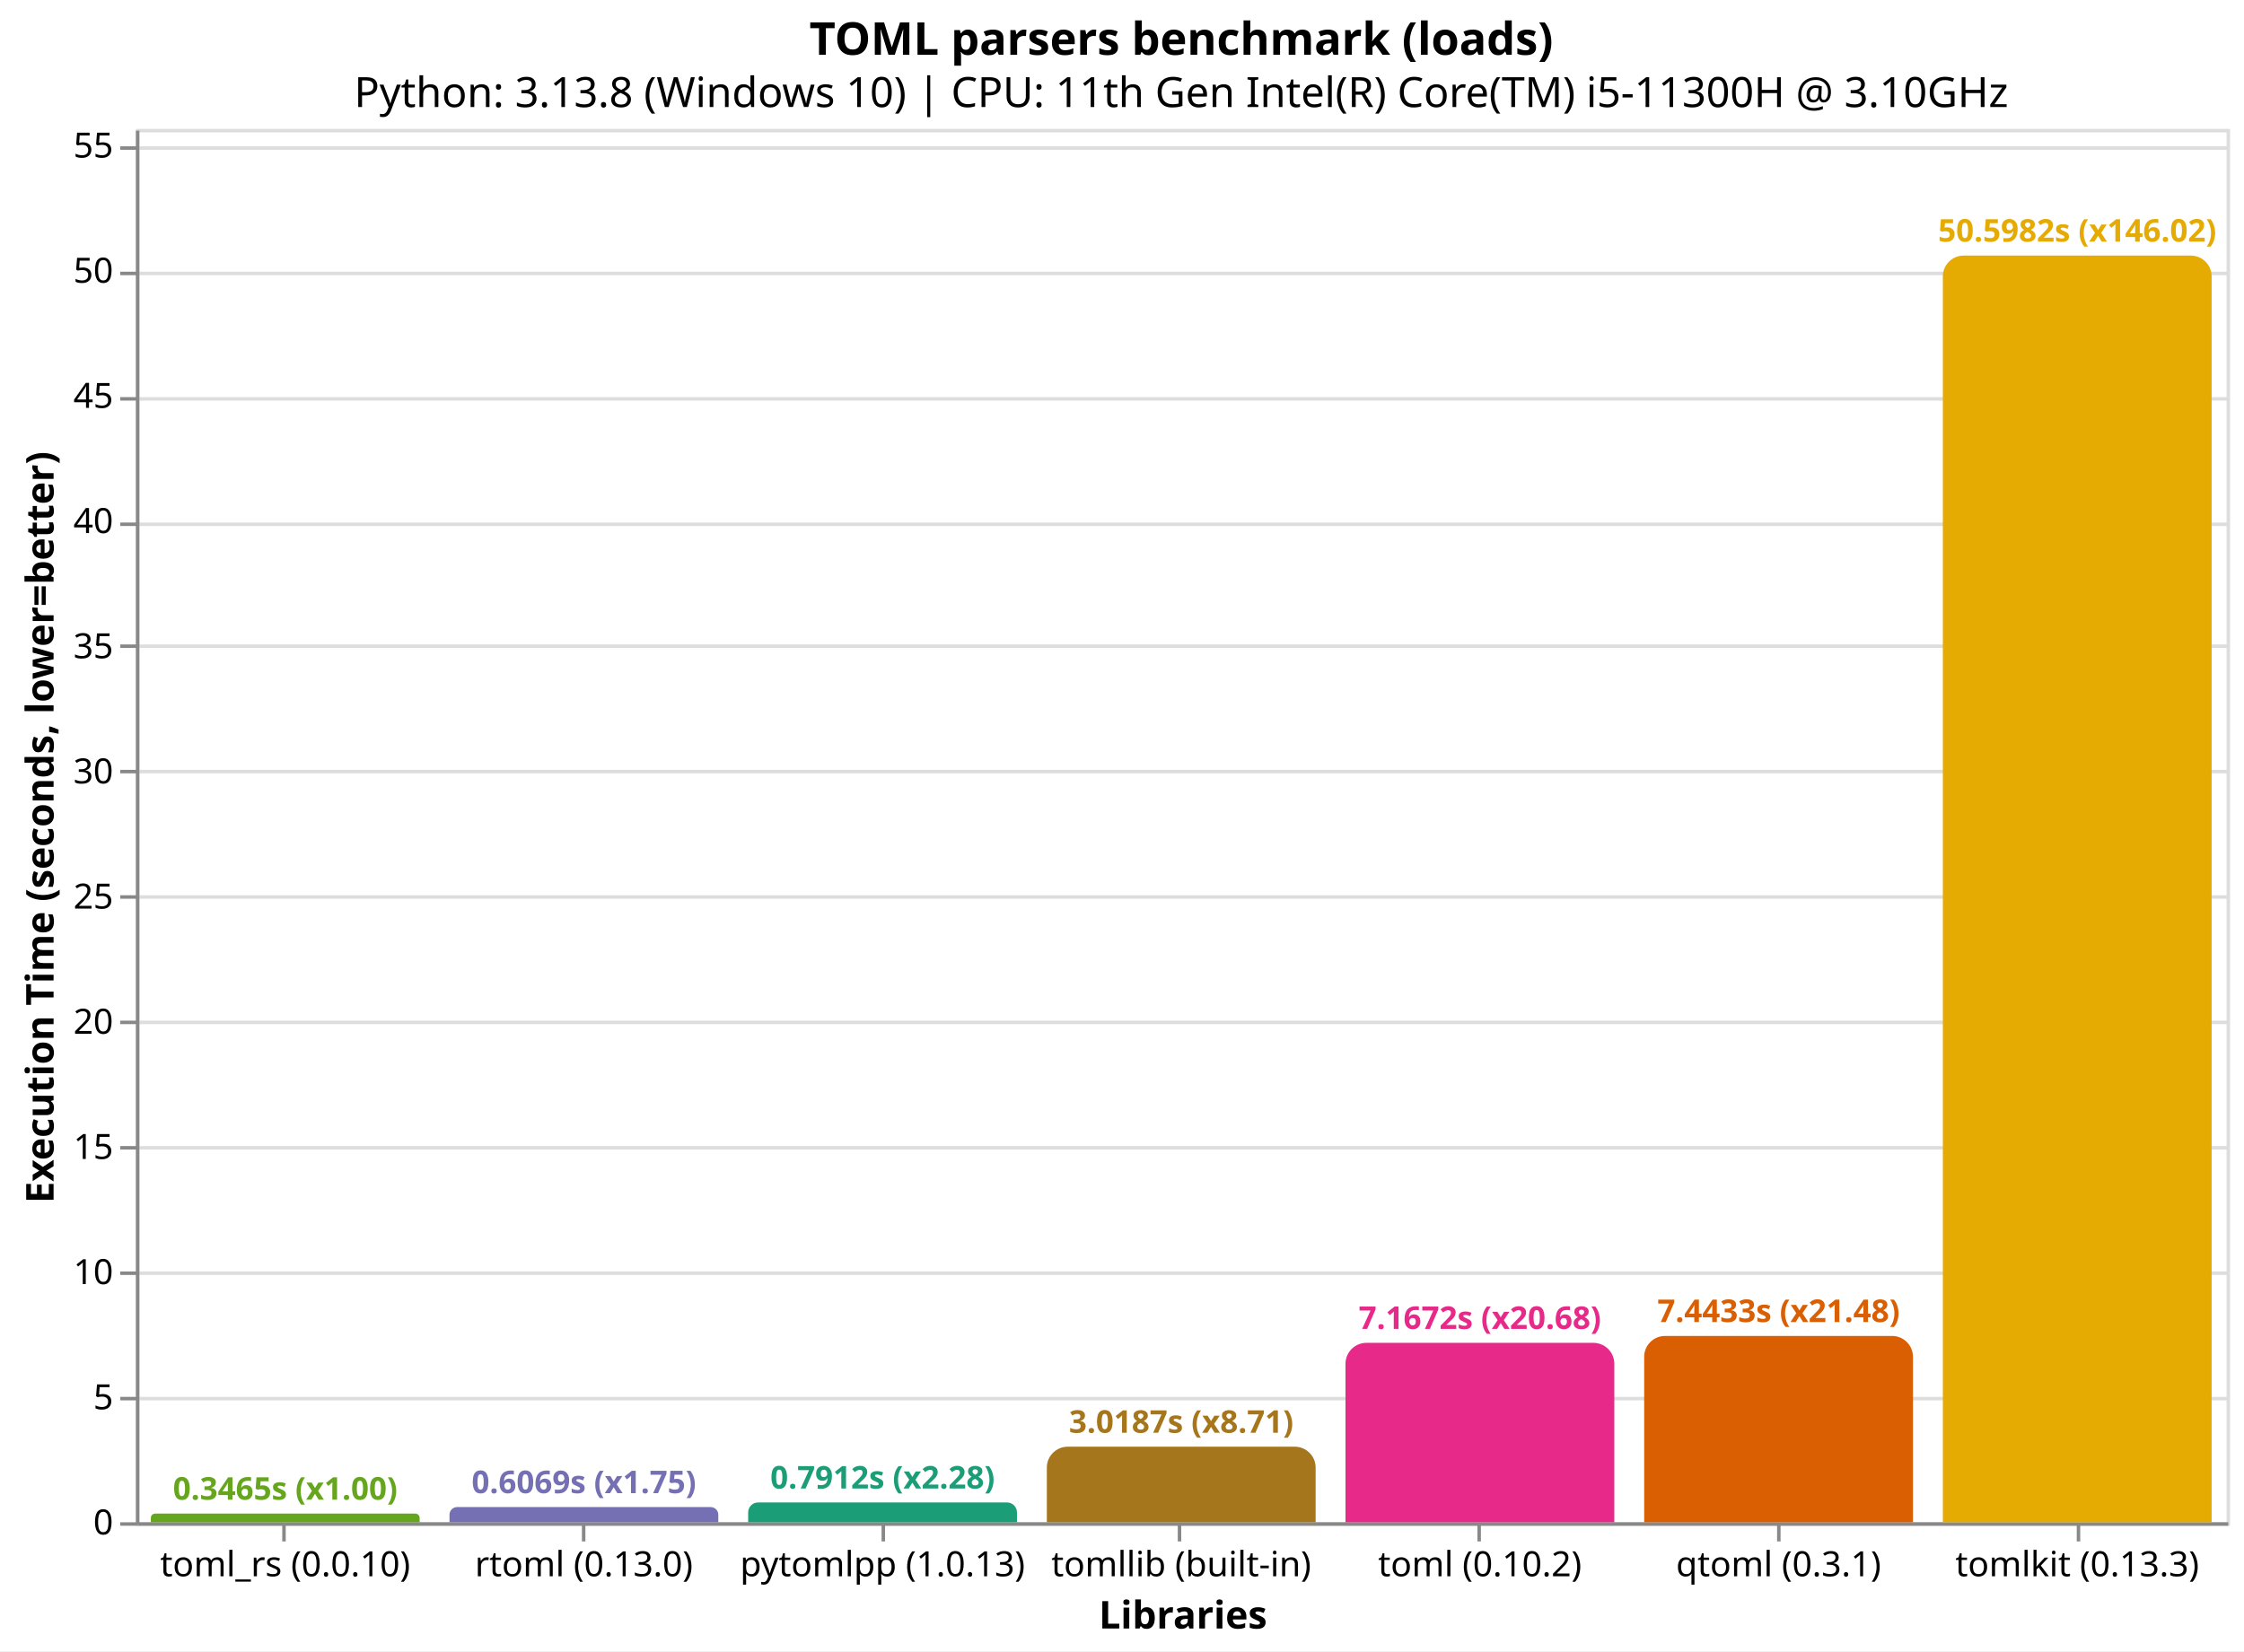
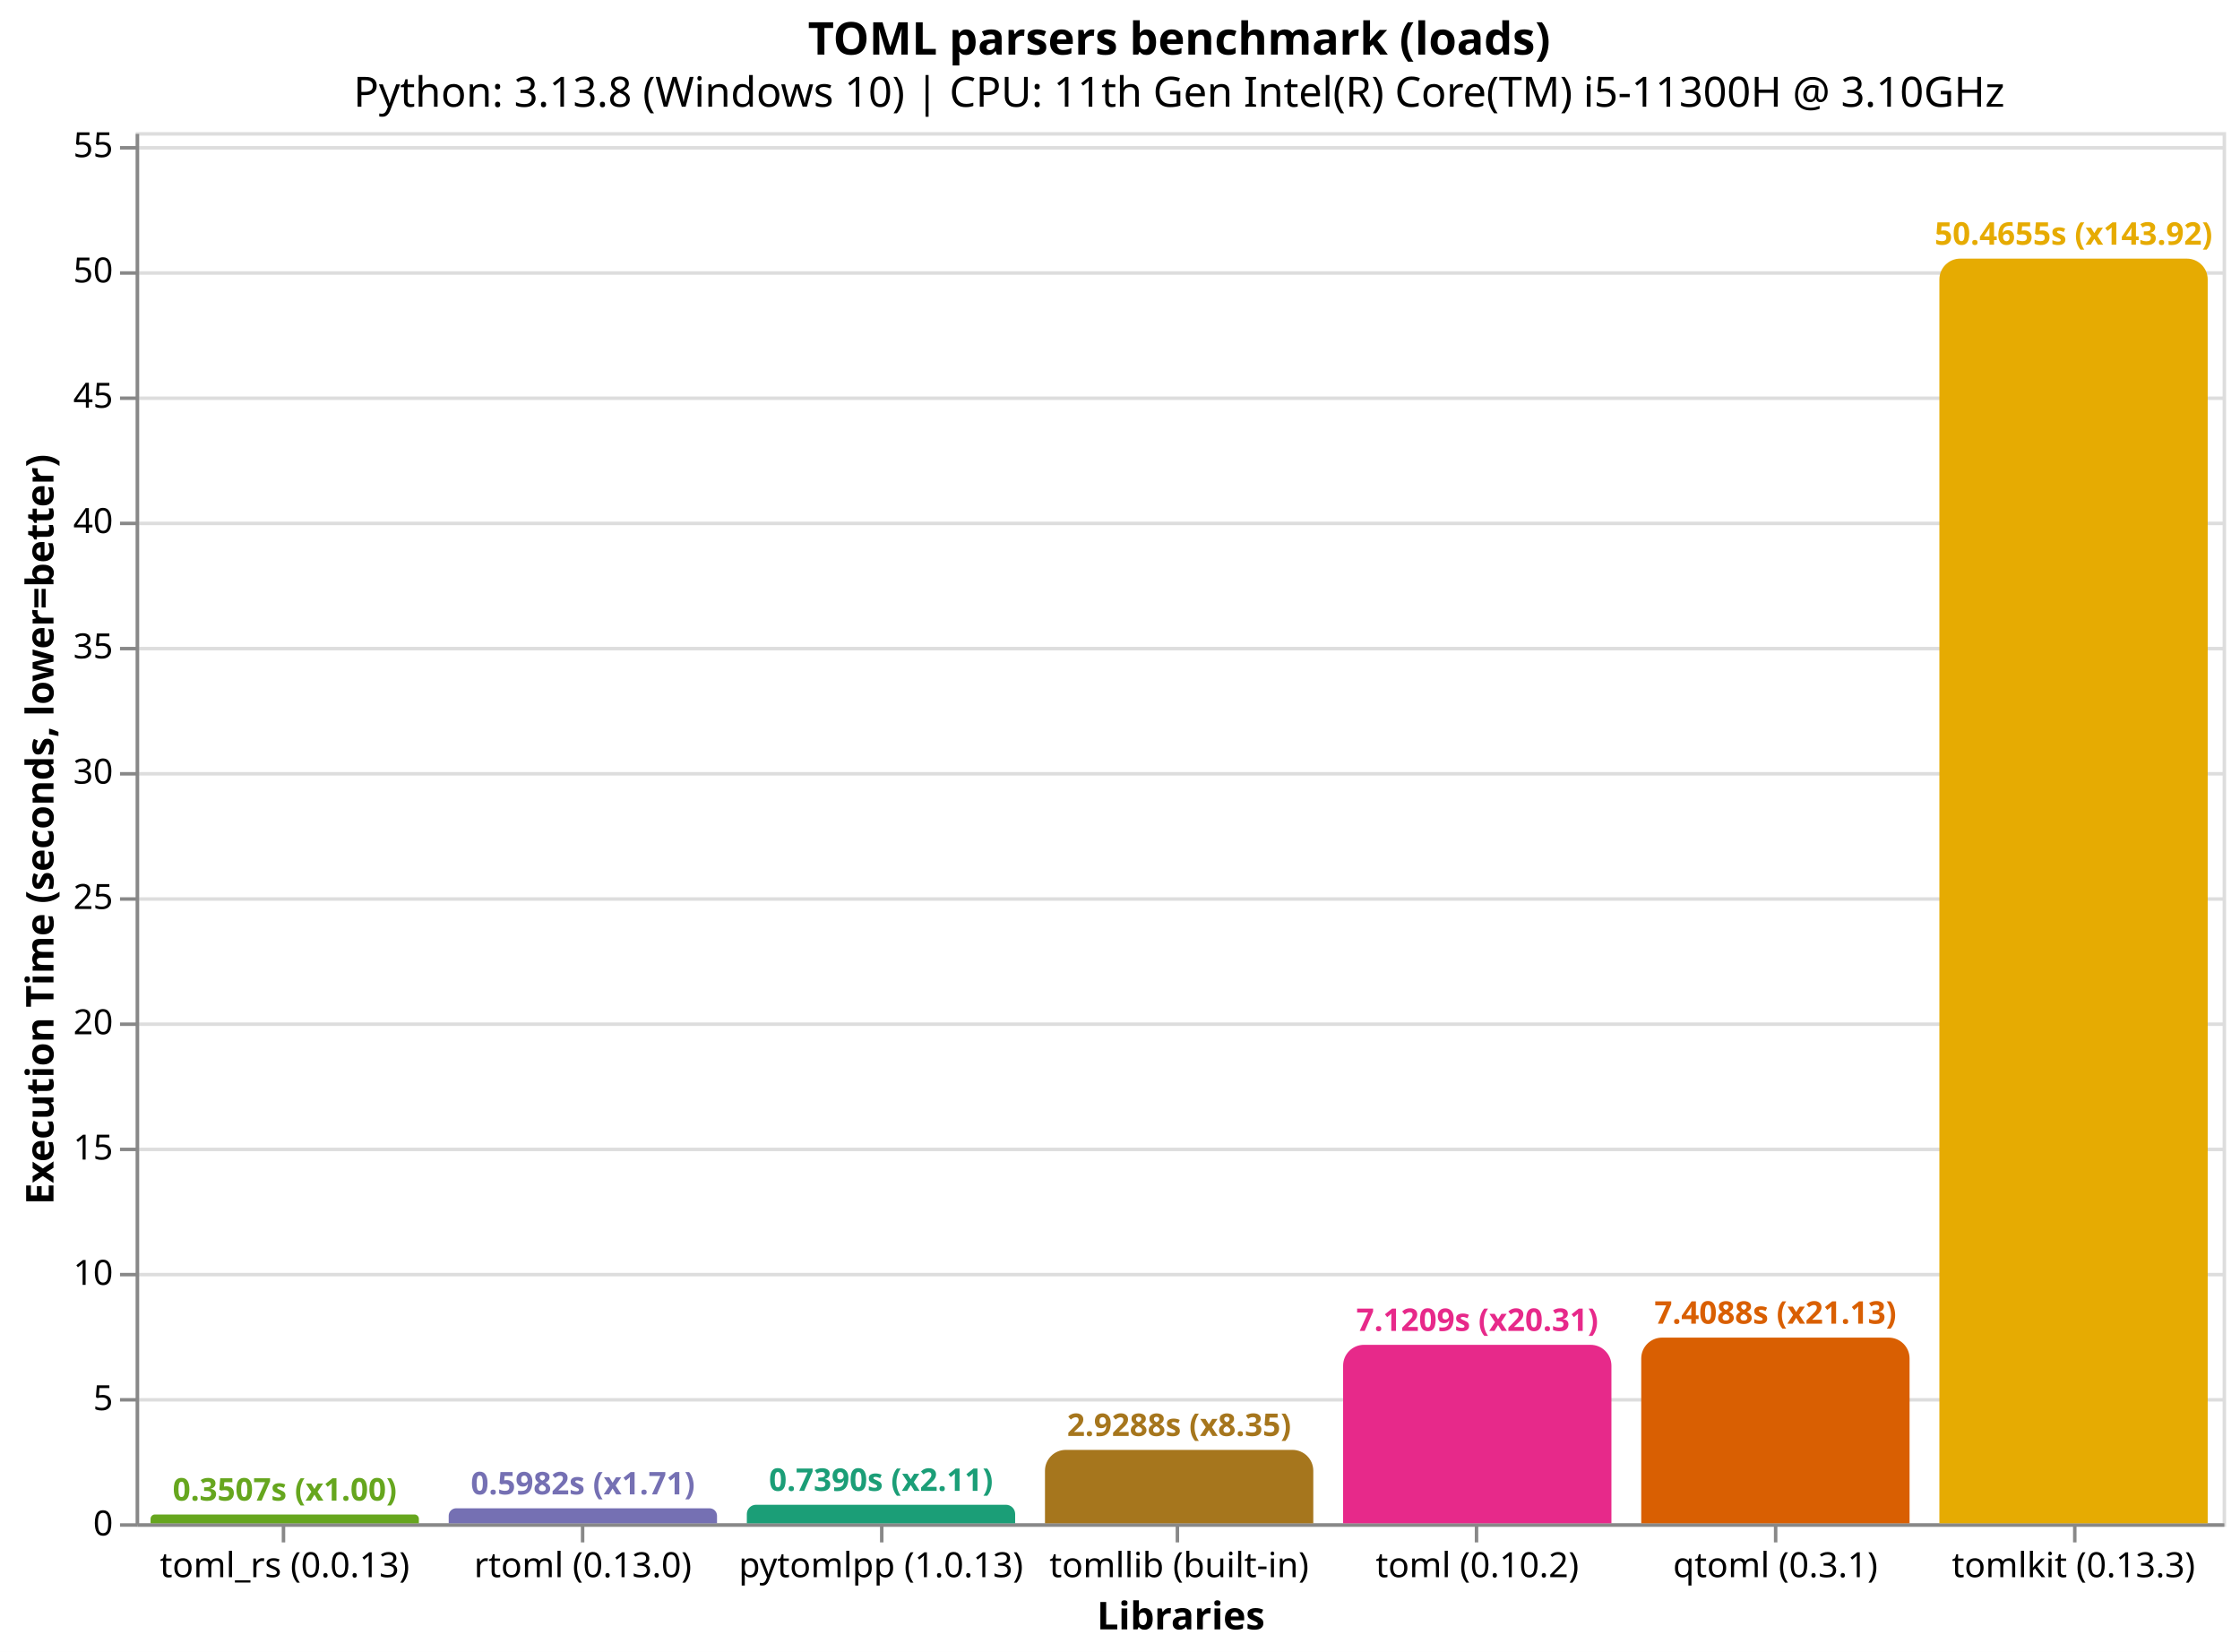
- <svg xmlns="http://www.w3.org/2000/svg" version="1.1" class="marks" width="644" height="474" viewBox="0 0 644 474">
-   <rect width="644" height="474" fill="white" />
-   <g fill="none" stroke-miterlimit="10" transform="translate(39,37)">
+ <svg xmlns="http://www.w3.org/2000/svg" version="1.1" class="marks" width="644" height="475" viewBox="0 0 644 475">
+   <rect width="644" height="475" fill="white" />
+   <g fill="none" stroke-miterlimit="10" transform="translate(39,38)">
    <g class="mark-group role-frame root" role="graphics-object" aria-roledescription="group mark container">
      <g transform="translate(0,0)">
        <path class="background" aria-hidden="true" d="M0.5,0.5h600v400h-600Z" stroke="#ddd" />
        <g>
          <g class="mark-group role-axis" aria-hidden="true">
            <g transform="translate(0.5,0.5)">
              <path class="background" aria-hidden="true" d="M0,0h0v0h0Z" pointer-events="none" />
              <g>
                <g class="mark-rule role-axis-grid" pointer-events="none">
                  <line transform="translate(0,400)" x2="600" y2="0" stroke="#ddd" stroke-width="1" opacity="1" />
                  <line transform="translate(0,364)" x2="600" y2="0" stroke="#ddd" stroke-width="1" opacity="1" />
                  <line transform="translate(0,328)" x2="600" y2="0" stroke="#ddd" stroke-width="1" opacity="1" />
                  <line transform="translate(0,292)" x2="600" y2="0" stroke="#ddd" stroke-width="1" opacity="1" />
                  <line transform="translate(0,256)" x2="600" y2="0" stroke="#ddd" stroke-width="1" opacity="1" />
                  <line transform="translate(0,220)" x2="600" y2="0" stroke="#ddd" stroke-width="1" opacity="1" />
                  <line transform="translate(0,184)" x2="600" y2="0" stroke="#ddd" stroke-width="1" opacity="1" />
                  <line transform="translate(0,148)" x2="600" y2="0" stroke="#ddd" stroke-width="1" opacity="1" />
-                   <line transform="translate(0,113)" x2="600" y2="0" stroke="#ddd" stroke-width="1" opacity="1" />
-                   <line transform="translate(0,77)" x2="600" y2="0" stroke="#ddd" stroke-width="1" opacity="1" />
-                   <line transform="translate(0,41)" x2="600" y2="0" stroke="#ddd" stroke-width="1" opacity="1" />
-                   <line transform="translate(0,5)" x2="600" y2="0" stroke="#ddd" stroke-width="1" opacity="1" />
-                 </g>
-               </g>
-               <path class="foreground" aria-hidden="true" d="" pointer-events="none" display="none" />
-             </g>
-           </g>
-           <g class="mark-group role-axis" role="graphics-symbol" aria-roledescription="axis" aria-label="X-axis titled 'Libraries' for a discrete scale with 7 values: toml_rs (0.0.10), rtoml (0.13.0), pytomlpp (1.0.13), tomllib (built-in), toml (0.10.2), qtoml (0.3.1), tomlkit (0.13.3)">
+                   <line transform="translate(0,112)" x2="600" y2="0" stroke="#ddd" stroke-width="1" opacity="1" />
+                   <line transform="translate(0,76)" x2="600" y2="0" stroke="#ddd" stroke-width="1" opacity="1" />
+                   <line transform="translate(0,40)" x2="600" y2="0" stroke="#ddd" stroke-width="1" opacity="1" />
+                   <line transform="translate(0,4)" x2="600" y2="0" stroke="#ddd" stroke-width="1" opacity="1" />
+                 </g>
+               </g>
+               <path class="foreground" aria-hidden="true" d="" pointer-events="none" display="none" />
+             </g>
+           </g>
+           <g class="mark-group role-axis" role="graphics-symbol" aria-roledescription="axis" aria-label="X-axis titled 'Libraries' for a discrete scale with 7 values: toml_rs (0.0.13), rtoml (0.13.0), pytomlpp (1.0.13), tomllib (built-in), toml (0.10.2), qtoml (0.3.1), tomlkit (0.13.3)">
            <g transform="translate(0.5,400.5)">
              <path class="background" aria-hidden="true" d="M0,0h0v0h0Z" pointer-events="none" />
              <g>
                <g class="mark-rule role-axis-tick" pointer-events="none">
                  <line transform="translate(42,0)" x2="0" y2="5" stroke="#888" stroke-width="1" opacity="1" />
                  <line transform="translate(128,0)" x2="0" y2="5" stroke="#888" stroke-width="1" opacity="1" />
                  <line transform="translate(214,0)" x2="0" y2="5" stroke="#888" stroke-width="1" opacity="1" />
                  <line transform="translate(299,0)" x2="0" y2="5" stroke="#888" stroke-width="1" opacity="1" />
                  <line transform="translate(385,0)" x2="0" y2="5" stroke="#888" stroke-width="1" opacity="1" />
                  <line transform="translate(471,0)" x2="0" y2="5" stroke="#888" stroke-width="1" opacity="1" />
                  <line transform="translate(557,0)" x2="0" y2="5" stroke="#888" stroke-width="1" opacity="1" />
                </g>
                <g class="mark-text role-axis-label" pointer-events="none">
-                   <text text-anchor="middle" transform="translate(42.35714,15)" font-family="sans-serif" font-size="10px" fill="#000" opacity="1">toml_rs (0.0.10)</text>
+                   <text text-anchor="middle" transform="translate(42.35714,15)" font-family="sans-serif" font-size="10px" fill="#000" opacity="1">toml_rs (0.0.13)</text>
                  <text text-anchor="middle" transform="translate(128.0714,15)" font-family="sans-serif" font-size="10px" fill="#000" opacity="1">rtoml (0.13.0)</text>
                  <text text-anchor="middle" transform="translate(213.7857,15)" font-family="sans-serif" font-size="10px" fill="#000" opacity="1">pytomlpp (1.0.13)</text>
                  <text text-anchor="middle" transform="translate(299.5,15)" font-family="sans-serif" font-size="10px" fill="#000" opacity="1">tomllib (built-in)</text>
                  <text text-anchor="middle" transform="translate(385.2143,15)" font-family="sans-serif" font-size="10px" fill="#000" opacity="1">toml (0.10.2)</text>
                  <text text-anchor="middle" transform="translate(470.9286,15)" font-family="sans-serif" font-size="10px" fill="#000" opacity="1">qtoml (0.3.1)</text>
                  <text text-anchor="middle" transform="translate(556.6429,15)" font-family="sans-serif" font-size="10px" fill="#000" opacity="1">tomlkit (0.13.3)</text>
                </g>
                <g class="mark-rule role-axis-domain" pointer-events="none">
                  <line transform="translate(0,0)" x2="600" y2="0" stroke="#888" stroke-width="1" opacity="1" />
                </g>
                <g class="mark-text role-axis-title" pointer-events="none">
                  <text text-anchor="middle" transform="translate(300,30)" font-family="sans-serif" font-size="11px" font-weight="bold" fill="#000" opacity="1">Libraries</text>
                </g>
              </g>
              <path class="foreground" aria-hidden="true" d="" pointer-events="none" display="none" />
            </g>
          </g>
          <g class="mark-group role-axis" role="graphics-symbol" aria-roledescription="axis" aria-label="Y-axis titled 'Execution Time (seconds, lower=better)' for a linear scale with values from 0 to 56">
            <g transform="translate(0.5,0.5)">
              <path class="background" aria-hidden="true" d="M0,0h0v0h0Z" pointer-events="none" />
              <g>
                <g class="mark-rule role-axis-tick" pointer-events="none">
                  <line transform="translate(0,400)" x2="-5" y2="0" stroke="#888" stroke-width="1" opacity="1" />
                  <line transform="translate(0,364)" x2="-5" y2="0" stroke="#888" stroke-width="1" opacity="1" />
                  <line transform="translate(0,328)" x2="-5" y2="0" stroke="#888" stroke-width="1" opacity="1" />
                  <line transform="translate(0,292)" x2="-5" y2="0" stroke="#888" stroke-width="1" opacity="1" />
                  <line transform="translate(0,256)" x2="-5" y2="0" stroke="#888" stroke-width="1" opacity="1" />
                  <line transform="translate(0,220)" x2="-5" y2="0" stroke="#888" stroke-width="1" opacity="1" />
                  <line transform="translate(0,184)" x2="-5" y2="0" stroke="#888" stroke-width="1" opacity="1" />
                  <line transform="translate(0,148)" x2="-5" y2="0" stroke="#888" stroke-width="1" opacity="1" />
-                   <line transform="translate(0,113)" x2="-5" y2="0" stroke="#888" stroke-width="1" opacity="1" />
-                   <line transform="translate(0,77)" x2="-5" y2="0" stroke="#888" stroke-width="1" opacity="1" />
-                   <line transform="translate(0,41)" x2="-5" y2="0" stroke="#888" stroke-width="1" opacity="1" />
-                   <line transform="translate(0,5)" x2="-5" y2="0" stroke="#888" stroke-width="1" opacity="1" />
+                   <line transform="translate(0,112)" x2="-5" y2="0" stroke="#888" stroke-width="1" opacity="1" />
+                   <line transform="translate(0,76)" x2="-5" y2="0" stroke="#888" stroke-width="1" opacity="1" />
+                   <line transform="translate(0,40)" x2="-5" y2="0" stroke="#888" stroke-width="1" opacity="1" />
+                   <line transform="translate(0,4)" x2="-5" y2="0" stroke="#888" stroke-width="1" opacity="1" />
                </g>
                <g class="mark-text role-axis-label" pointer-events="none">
                  <text text-anchor="end" transform="translate(-7,403)" font-family="sans-serif" font-size="10px" fill="#000" opacity="1">0</text>
-                   <text text-anchor="end" transform="translate(-7,367.0663)" font-family="sans-serif" font-size="10px" fill="#000" opacity="1">5</text>
-                   <text text-anchor="end" transform="translate(-7,331.1326)" font-family="sans-serif" font-size="10px" fill="#000" opacity="1">10</text>
-                   <text text-anchor="end" transform="translate(-7,295.1989)" font-family="sans-serif" font-size="10px" fill="#000" opacity="1">15</text>
-                   <text text-anchor="end" transform="translate(-7,259.2652)" font-family="sans-serif" font-size="10px" fill="#000" opacity="1">20</text>
-                   <text text-anchor="end" transform="translate(-7,223.3315)" font-family="sans-serif" font-size="10px" fill="#000" opacity="1">25</text>
-                   <text text-anchor="end" transform="translate(-7,187.3979)" font-family="sans-serif" font-size="10px" fill="#000" opacity="1">30</text>
-                   <text text-anchor="end" transform="translate(-7,151.4642)" font-family="sans-serif" font-size="10px" fill="#000" opacity="1">35</text>
-                   <text text-anchor="end" transform="translate(-7,115.5305)" font-family="sans-serif" font-size="10px" fill="#000" opacity="1">40</text>
-                   <text text-anchor="end" transform="translate(-7,79.59678)" font-family="sans-serif" font-size="10px" fill="#000" opacity="1">45</text>
-                   <text text-anchor="end" transform="translate(-7,43.66309)" font-family="sans-serif" font-size="10px" fill="#000" opacity="1">50</text>
-                   <text text-anchor="end" transform="translate(-7,7.729398)" font-family="sans-serif" font-size="10px" fill="#000" opacity="1">55</text>
+                   <text text-anchor="end" transform="translate(-7,366.9718)" font-family="sans-serif" font-size="10px" fill="#000" opacity="1">5</text>
+                   <text text-anchor="end" transform="translate(-7,330.9435)" font-family="sans-serif" font-size="10px" fill="#000" opacity="1">10</text>
+                   <text text-anchor="end" transform="translate(-7,294.9153)" font-family="sans-serif" font-size="10px" fill="#000" opacity="1">15</text>
+                   <text text-anchor="end" transform="translate(-7,258.887)" font-family="sans-serif" font-size="10px" fill="#000" opacity="1">20</text>
+                   <text text-anchor="end" transform="translate(-7,222.8588)" font-family="sans-serif" font-size="10px" fill="#000" opacity="1">25</text>
+                   <text text-anchor="end" transform="translate(-7,186.8306)" font-family="sans-serif" font-size="10px" fill="#000" opacity="1">30</text>
+                   <text text-anchor="end" transform="translate(-7,150.8023)" font-family="sans-serif" font-size="10px" fill="#000" opacity="1">35</text>
+                   <text text-anchor="end" transform="translate(-7,114.7741)" font-family="sans-serif" font-size="10px" fill="#000" opacity="1">40</text>
+                   <text text-anchor="end" transform="translate(-7,78.74586)" font-family="sans-serif" font-size="10px" fill="#000" opacity="1">45</text>
+                   <text text-anchor="end" transform="translate(-7,42.71762)" font-family="sans-serif" font-size="10px" fill="#000" opacity="1">50</text>
+                   <text text-anchor="end" transform="translate(-7,6.689385)" font-family="sans-serif" font-size="10px" fill="#000" opacity="1">55</text>
                </g>
                <g class="mark-rule role-axis-domain" pointer-events="none">
                  <line transform="translate(0,400)" x2="0" y2="-400" stroke="#888" stroke-width="1" opacity="1" />
                </g>
                <g class="mark-text role-axis-title" pointer-events="none">
                  <text text-anchor="middle" transform="translate(-22.12305,200) rotate(-90) translate(0,-2)" font-family="sans-serif" font-size="11px" font-weight="bold" fill="#000" opacity="1">Execution Time (seconds, lower=better)</text>
                </g>
              </g>
              <path class="foreground" aria-hidden="true" d="" pointer-events="none" display="none" />
            </g>
          </g>
          <g class="mark-group role-scope" role="graphics-object" aria-roledescription="group mark container">
-             <g transform="translate(4.285714,397.5098)">
-               <path class="background" aria-hidden="true" d="M1.245,0L75.898,0C76.585,0,77.143,0.558,77.143,1.245L77.143,2.49C77.143,2.49,77.143,2.49,77.143,2.49L0,2.49C0,2.49,0,2.49,0,2.49L0,1.245C0,0.558,0.558,0,1.245,0Z" />
+             <g transform="translate(4.285714,397.4733)">
+               <path class="background" aria-hidden="true" d="M1.263,0L75.88,0C76.577,0,77.143,0.566,77.143,1.263L77.143,2.527C77.143,2.527,77.143,2.527,77.143,2.527L0,2.527C0,2.527,0,2.527,0,2.527L0,1.263C0,0.566,0.566,0,1.263,0Z" />
              <g clip-path="url(#clip1)">
                <g class="mark-group role-scope" role="graphics-object" aria-roledescription="group mark container">
-                   <g transform="translate(0,-397.5098)">
-                     <path class="background" aria-hidden="true" d="M0,0h77.143v0h-77.143Z" />
-                     <g>
-                       <g class="mark-rect role-mark layer_0_marks" role="graphics-object" aria-roledescription="rect mark container">
-                         <path aria-label="Libraries: toml_rs (0.0.10); Execution Time (seconds, lower=better): 0.3465043; parser: toml_rs (0.0.10); Execution Time (s): 0.3465; Slowdown: 1.00" role="graphics-symbol" aria-roledescription="bar" d="M0,397.51h77.143v2.49h-77.143Z" fill="#66a61e" />
-                       </g>
-                     </g>
-                     <path class="foreground" aria-hidden="true" d="" display="none" />
-                   </g>
-                 </g>
-               </g>
-               <path class="foreground" aria-hidden="true" d="" display="none" />
-             </g>
-             <g transform="translate(90,395.6384)">
-               <path class="background" aria-hidden="true" d="M2.181,0L74.962,0C76.166,0,77.143,0.977,77.143,2.181L77.143,4.362C77.143,4.362,77.143,4.362,77.143,4.362L0,4.362C0,4.362,0,4.362,0,4.362L0,2.181C0,0.977,0.977,0,2.181,0Z" />
+                   <g transform="translate(0,-397.4733)">
+                     <path class="background" aria-hidden="true" d="M0,0h77.143v0h-77.143Z" />
+                     <g>
+                       <g class="mark-rect role-mark layer_0_marks" role="graphics-object" aria-roledescription="rect mark container">
+                         <path aria-label="Libraries: toml_rs (0.0.13); Execution Time (seconds, lower=better): 0.3506566; parser: toml_rs (0.0.13); Execution Time (s): 0.3507; Slowdown: 1.00" role="graphics-symbol" aria-roledescription="bar" d="M0,397.473h77.143v2.527h-77.143Z" fill="#66a61e" />
+                       </g>
+                     </g>
+                     <path class="foreground" aria-hidden="true" d="" display="none" />
+                   </g>
+                 </g>
+               </g>
+               <path class="foreground" aria-hidden="true" d="" display="none" />
+             </g>
+             <g transform="translate(90,395.6896)">
+               <path class="background" aria-hidden="true" d="M2.155,0L74.988,0C76.177,0,77.143,0.966,77.143,2.155L77.143,4.31C77.143,4.31,77.143,4.31,77.143,4.31L0,4.31C0,4.31,0,4.31,0,4.31L0,2.155C0,0.966,0.966,0,2.155,0Z" />
              <g clip-path="url(#clip2)">
                <g class="mark-group role-scope" role="graphics-object" aria-roledescription="group mark container">
-                   <g transform="translate(0,-395.6384)">
-                     <path class="background" aria-hidden="true" d="M0,0h77.143v0h-77.143Z" />
-                     <g>
-                       <g class="mark-rect role-mark layer_0_marks" role="graphics-object" aria-roledescription="rect mark container">
-                         <path aria-label="Libraries: rtoml (0.13.0); Execution Time (seconds, lower=better): 0.6068961; parser: rtoml (0.13.0); Execution Time (s): 0.6069; Slowdown: 1.75" role="graphics-symbol" aria-roledescription="bar" d="M0,395.638h77.143v4.362h-77.143Z" fill="#7570b3" />
-                       </g>
-                     </g>
-                     <path class="foreground" aria-hidden="true" d="" display="none" />
-                   </g>
-                 </g>
-               </g>
-               <path class="foreground" aria-hidden="true" d="" display="none" />
-             </g>
-             <g transform="translate(175.7143,394.3141)">
-               <path class="background" aria-hidden="true" d="M2.843,0L74.3,0C75.869,0,77.143,1.274,77.143,2.843L77.143,5.686C77.143,5.686,77.143,5.686,77.143,5.686L0,5.686C0,5.686,0,5.686,0,5.686L0,2.843C0,1.274,1.274,0,2.843,0Z" />
+                   <g transform="translate(0,-395.6896)">
+                     <path class="background" aria-hidden="true" d="M0,0h77.143v0h-77.143Z" />
+                     <g>
+                       <g class="mark-rect role-mark layer_0_marks" role="graphics-object" aria-roledescription="rect mark container">
+                         <path aria-label="Libraries: rtoml (0.13.0); Execution Time (seconds, lower=better): 0.598200200002; parser: rtoml (0.13.0); Execution Time (s): 0.5982; Slowdown: 1.71" role="graphics-symbol" aria-roledescription="bar" d="M0,395.69h77.143v4.31h-77.143Z" fill="#7570b3" />
+                       </g>
+                     </g>
+                     <path class="foreground" aria-hidden="true" d="" display="none" />
+                   </g>
+                 </g>
+               </g>
+               <path class="foreground" aria-hidden="true" d="" display="none" />
+             </g>
+             <g transform="translate(175.7143,394.6749)">
+               <path class="background" aria-hidden="true" d="M2.663,0L74.48,0C75.95,0,77.143,1.193,77.143,2.663L77.143,5.325C77.143,5.325,77.143,5.325,77.143,5.325L0,5.325C0,5.325,0,5.325,0,5.325L0,2.663C0,1.193,1.193,0,2.663,0Z" />
              <g clip-path="url(#clip3)">
                <g class="mark-group role-scope" role="graphics-object" aria-roledescription="group mark container">
-                   <g transform="translate(0,-394.3141)">
-                     <path class="background" aria-hidden="true" d="M0,0h77.143v0h-77.143Z" />
-                     <g>
-                       <g class="mark-rect role-mark layer_0_marks" role="graphics-object" aria-roledescription="rect mark container">
-                         <path aria-label="Libraries: pytomlpp (1.0.13); Execution Time (seconds, lower=better): 0.791171500001; parser: pytomlpp (1.0.13); Execution Time (s): 0.7912; Slowdown: 2.28" role="graphics-symbol" aria-roledescription="bar" d="M0,394.314h77.143v5.686h-77.143Z" fill="#1b9e77" />
-                       </g>
-                     </g>
-                     <path class="foreground" aria-hidden="true" d="" display="none" />
-                   </g>
-                 </g>
-               </g>
-               <path class="foreground" aria-hidden="true" d="" display="none" />
-             </g>
-             <g transform="translate(261.4286,378.305)">
-               <path class="background" aria-hidden="true" d="M6,0L71.143,0C74.454,0,77.143,2.689,77.143,6L77.143,21.695C77.143,21.695,77.143,21.695,77.143,21.695L0,21.695C0,21.695,0,21.695,0,21.695L0,6C0,2.689,2.689,0,6,0Z" />
+                   <g transform="translate(0,-394.6749)">
+                     <path class="background" aria-hidden="true" d="M0,0h77.143v0h-77.143Z" />
+                     <g>
+                       <g class="mark-rect role-mark layer_0_marks" role="graphics-object" aria-roledescription="rect mark container">
+                         <path aria-label="Libraries: pytomlpp (1.0.13); Execution Time (seconds, lower=better): 0.7390199; parser: pytomlpp (1.0.13); Execution Time (s): 0.7390; Slowdown: 2.11" role="graphics-symbol" aria-roledescription="bar" d="M0,394.675h77.143v5.325h-77.143Z" fill="#1b9e77" />
+                       </g>
+                     </g>
+                     <path class="foreground" aria-hidden="true" d="" display="none" />
+                   </g>
+                 </g>
+               </g>
+               <path class="foreground" aria-hidden="true" d="" display="none" />
+             </g>
+             <g transform="translate(261.4286,378.8962)">
+               <path class="background" aria-hidden="true" d="M6,0L71.143,0C74.454,0,77.143,2.689,77.143,6L77.143,21.104C77.143,21.104,77.143,21.104,77.143,21.104L0,21.104C0,21.104,0,21.104,0,21.104L0,6C0,2.689,2.689,0,6,0Z" />
              <g clip-path="url(#clip4)">
                <g class="mark-group role-scope" role="graphics-object" aria-roledescription="group mark container">
-                   <g transform="translate(0,-378.305)">
-                     <path class="background" aria-hidden="true" d="M0,0h77.143v0h-77.143Z" />
-                     <g>
-                       <g class="mark-rect role-mark layer_0_marks" role="graphics-object" aria-roledescription="rect mark container">
-                         <path aria-label="Libraries: tomllib (built-in); Execution Time (seconds, lower=better): 3.0187497; parser: tomllib (built-in); Execution Time (s): 3.0187; Slowdown: 8.71" role="graphics-symbol" aria-roledescription="bar" d="M0,378.305h77.143v21.695h-77.143Z" fill="#a6761d" />
-                       </g>
-                     </g>
-                     <path class="foreground" aria-hidden="true" d="" display="none" />
-                   </g>
-                 </g>
-               </g>
-               <path class="foreground" aria-hidden="true" d="" display="none" />
-             </g>
-             <g transform="translate(347.1429,348.4909)">
-               <path class="background" aria-hidden="true" d="M6,0L71.143,0C74.454,0,77.143,2.689,77.143,6L77.143,51.509C77.143,51.509,77.143,51.509,77.143,51.509L0,51.509C0,51.509,0,51.509,0,51.509L0,6C0,2.689,2.689,0,6,0Z" />
+                   <g transform="translate(0,-378.8962)">
+                     <path class="background" aria-hidden="true" d="M0,0h77.143v0h-77.143Z" />
+                     <g>
+                       <g class="mark-rect role-mark layer_0_marks" role="graphics-object" aria-roledescription="rect mark container">
+                         <path aria-label="Libraries: tomllib (built-in); Execution Time (seconds, lower=better): 2.9287832; parser: tomllib (built-in); Execution Time (s): 2.9288; Slowdown: 8.35" role="graphics-symbol" aria-roledescription="bar" d="M0,378.896h77.143v21.104h-77.143Z" fill="#a6761d" />
+                       </g>
+                     </g>
+                     <path class="foreground" aria-hidden="true" d="" display="none" />
+                   </g>
+                 </g>
+               </g>
+               <path class="foreground" aria-hidden="true" d="" display="none" />
+             </g>
+             <g transform="translate(347.1429,348.6891)">
+               <path class="background" aria-hidden="true" d="M6,0L71.143,0C74.454,0,77.143,2.689,77.143,6L77.143,51.311C77.143,51.311,77.143,51.311,77.143,51.311L0,51.311C0,51.311,0,51.311,0,51.311L0,6C0,2.689,2.689,0,6,0Z" />
              <g clip-path="url(#clip5)">
                <g class="mark-group role-scope" role="graphics-object" aria-roledescription="group mark container">
-                   <g transform="translate(0,-348.4909)">
-                     <path class="background" aria-hidden="true" d="M0,0h77.143v0h-77.143Z" />
-                     <g>
-                       <g class="mark-rect role-mark layer_0_marks" role="graphics-object" aria-roledescription="rect mark container">
-                         <path aria-label="Libraries: toml (0.10.2); Execution Time (seconds, lower=better): 7.1672497; parser: toml (0.10.2); Execution Time (s): 7.1672; Slowdown: 20.68" role="graphics-symbol" aria-roledescription="bar" d="M0,348.491h77.143v51.509h-77.143Z" fill="#e7298a" />
-                       </g>
-                     </g>
-                     <path class="foreground" aria-hidden="true" d="" display="none" />
-                   </g>
-                 </g>
-               </g>
-               <path class="foreground" aria-hidden="true" d="" display="none" />
-             </g>
-             <g transform="translate(432.8571,346.5066)">
-               <path class="background" aria-hidden="true" d="M6,0L71.143,0C74.454,0,77.143,2.689,77.143,6L77.143,53.493C77.143,53.493,77.143,53.493,77.143,53.493L0,53.493C0,53.493,0,53.493,0,53.493L0,6C0,2.689,2.689,0,6,0Z" />
+                   <g transform="translate(0,-348.6891)">
+                     <path class="background" aria-hidden="true" d="M0,0h77.143v0h-77.143Z" />
+                     <g>
+                       <g class="mark-rect role-mark layer_0_marks" role="graphics-object" aria-roledescription="rect mark container">
+                         <path aria-label="Libraries: toml (0.10.2); Execution Time (seconds, lower=better): 7.1209295; parser: toml (0.10.2); Execution Time (s): 7.1209; Slowdown: 20.31" role="graphics-symbol" aria-roledescription="bar" d="M0,348.689h77.143v51.311h-77.143Z" fill="#e7298a" />
+                       </g>
+                     </g>
+                     <path class="foreground" aria-hidden="true" d="" display="none" />
+                   </g>
+                 </g>
+               </g>
+               <path class="foreground" aria-hidden="true" d="" display="none" />
+             </g>
+             <g transform="translate(432.8571,346.6146)">
+               <path class="background" aria-hidden="true" d="M6,0L71.143,0C74.454,0,77.143,2.689,77.143,6L77.143,53.385C77.143,53.385,77.143,53.385,77.143,53.385L0,53.385C0,53.385,0,53.385,0,53.385L0,6C0,2.689,2.689,0,6,0Z" />
              <g clip-path="url(#clip6)">
                <g class="mark-group role-scope" role="graphics-object" aria-roledescription="group mark container">
-                   <g transform="translate(0,-346.5066)">
-                     <path class="background" aria-hidden="true" d="M0,0h77.143v0h-77.143Z" />
-                     <g>
-                       <g class="mark-rect role-mark layer_0_marks" role="graphics-object" aria-roledescription="rect mark container">
-                         <path aria-label="Libraries: qtoml (0.3.1); Execution Time (seconds, lower=better): 7.4433435; parser: qtoml (0.3.1); Execution Time (s): 7.4433; Slowdown: 21.48" role="graphics-symbol" aria-roledescription="bar" d="M0,346.507h77.143v53.493h-77.143Z" fill="#d95f02" />
+                   <g transform="translate(0,-346.6146)">
+                     <path class="background" aria-hidden="true" d="M0,0h77.143v0h-77.143Z" />
+                     <g>
+                       <g class="mark-rect role-mark layer_0_marks" role="graphics-object" aria-roledescription="rect mark container">
+                         <path aria-label="Libraries: qtoml (0.3.1); Execution Time (seconds, lower=better): 7.4088321; parser: qtoml (0.3.1); Execution Time (s): 7.4088; Slowdown: 21.13" role="graphics-symbol" aria-roledescription="bar" d="M0,346.615h77.143v53.385h-77.143Z" fill="#d95f02" />
                      </g>
                    </g>
                    <path class="foreground" aria-hidden="true" d="" display="none" />
                  </g>
                </g>
              </g>
              <path class="foreground" aria-hidden="true" d="" display="none" />
            </g>
            <g transform="translate(518.5714,36.36364)">
              <path class="background" aria-hidden="true" d="M6,0L71.143,0C74.454,0,77.143,2.689,77.143,6L77.143,363.636C77.143,363.636,77.143,363.636,77.143,363.636L0,363.636C0,363.636,0,363.636,0,363.636L0,6C0,2.689,2.689,0,6,0Z" />
              <g clip-path="url(#clip7)">
                <g class="mark-group role-scope" role="graphics-object" aria-roledescription="group mark container">
                  <g transform="translate(0,-36.36364)">
                    <path class="background" aria-hidden="true" d="M0,0h77.143v0h-77.143Z" />
                    <g>
                      <g class="mark-rect role-mark layer_0_marks" role="graphics-object" aria-roledescription="rect mark container">
-                         <path aria-label="Libraries: tomlkit (0.13.3); Execution Time (seconds, lower=better): 50.5982481; parser: tomlkit (0.13.3); Execution Time (s): 50.5982; Slowdown: 146.02" role="graphics-symbol" aria-roledescription="bar" d="M0,36.364h77.143v363.636h-77.143Z" fill="#e6ab02" />
+                         <path aria-label="Libraries: tomlkit (0.13.3); Execution Time (seconds, lower=better): 50.4654663; parser: tomlkit (0.13.3); Execution Time (s): 50.4655; Slowdown: 143.92" role="graphics-symbol" aria-roledescription="bar" d="M0,36.364h77.143v363.636h-77.143Z" fill="#e6ab02" />
                      </g>
                    </g>
                    <path class="foreground" aria-hidden="true" d="" display="none" />
                  </g>
                </g>
              </g>
              <path class="foreground" aria-hidden="true" d="" display="none" />
            </g>
          </g>
          <g class="mark-text role-mark layer_1_marks" role="graphics-object" aria-roledescription="text mark container">
-             <text aria-label="Libraries: toml_rs (0.0.10); Execution Time (seconds, lower=better): 0.3465043; parser: toml_rs (0.0.10); label: 0.3465s (x1.00); Execution Time (s): 0.3465; Slowdown: 1.00" role="graphics-symbol" aria-roledescription="text mark" text-anchor="middle" transform="translate(42.85714,393.5098)" font-family="sans-serif" font-size="9px" font-weight="bold" fill="#66a61e">0.3465s (x1.00)</text>
-             <text aria-label="Libraries: rtoml (0.13.0); Execution Time (seconds, lower=better): 0.6068961; parser: rtoml (0.13.0); label: 0.6069s (x1.75); Execution Time (s): 0.6069; Slowdown: 1.75" role="graphics-symbol" aria-roledescription="text mark" text-anchor="middle" transform="translate(128.5714,391.6384)" font-family="sans-serif" font-size="9px" font-weight="bold" fill="#7570b3">0.6069s (x1.75)</text>
-             <text aria-label="Libraries: pytomlpp (1.0.13); Execution Time (seconds, lower=better): 0.791171500001; parser: pytomlpp (1.0.13); label: 0.7912s (x2.28); Execution Time (s): 0.7912; Slowdown: 2.28" role="graphics-symbol" aria-roledescription="text mark" text-anchor="middle" transform="translate(214.2857,390.3141)" font-family="sans-serif" font-size="9px" font-weight="bold" fill="#1b9e77">0.7912s (x2.28)</text>
-             <text aria-label="Libraries: tomllib (built-in); Execution Time (seconds, lower=better): 3.0187497; parser: tomllib (built-in); label: 3.0187s (x8.71); Execution Time (s): 3.0187; Slowdown: 8.71" role="graphics-symbol" aria-roledescription="text mark" text-anchor="middle" transform="translate(300,374.305)" font-family="sans-serif" font-size="9px" font-weight="bold" fill="#a6761d">3.0187s (x8.71)</text>
-             <text aria-label="Libraries: toml (0.10.2); Execution Time (seconds, lower=better): 7.1672497; parser: toml (0.10.2); label: 7.1672s (x20.68); Execution Time (s): 7.1672; Slowdown: 20.68" role="graphics-symbol" aria-roledescription="text mark" text-anchor="middle" transform="translate(385.7143,344.4909)" font-family="sans-serif" font-size="9px" font-weight="bold" fill="#e7298a">7.1672s (x20.68)</text>
-             <text aria-label="Libraries: qtoml (0.3.1); Execution Time (seconds, lower=better): 7.4433435; parser: qtoml (0.3.1); label: 7.4433s (x21.48); Execution Time (s): 7.4433; Slowdown: 21.48" role="graphics-symbol" aria-roledescription="text mark" text-anchor="middle" transform="translate(471.4286,342.5066)" font-family="sans-serif" font-size="9px" font-weight="bold" fill="#d95f02">7.4433s (x21.48)</text>
-             <text aria-label="Libraries: tomlkit (0.13.3); Execution Time (seconds, lower=better): 50.5982481; parser: tomlkit (0.13.3); label: 50.5982s (x146.02); Execution Time (s): 50.5982; Slowdown: 146.02" role="graphics-symbol" aria-roledescription="text mark" text-anchor="middle" transform="translate(557.1429,32.36364)" font-family="sans-serif" font-size="9px" font-weight="bold" fill="#e6ab02">50.5982s (x146.02)</text>
+             <text aria-label="Libraries: toml_rs (0.0.13); Execution Time (seconds, lower=better): 0.3506566; parser: toml_rs (0.0.13); label: 0.3507s (x1.00); Execution Time (s): 0.3507; Slowdown: 1.00" role="graphics-symbol" aria-roledescription="text mark" text-anchor="middle" transform="translate(42.85714,393.4733)" font-family="sans-serif" font-size="9px" font-weight="bold" fill="#66a61e">0.3507s (x1.00)</text>
+             <text aria-label="Libraries: rtoml (0.13.0); Execution Time (seconds, lower=better): 0.598200200002; parser: rtoml (0.13.0); label: 0.5982s (x1.71); Execution Time (s): 0.5982; Slowdown: 1.71" role="graphics-symbol" aria-roledescription="text mark" text-anchor="middle" transform="translate(128.5714,391.6896)" font-family="sans-serif" font-size="9px" font-weight="bold" fill="#7570b3">0.5982s (x1.71)</text>
+             <text aria-label="Libraries: pytomlpp (1.0.13); Execution Time (seconds, lower=better): 0.7390199; parser: pytomlpp (1.0.13); label: 0.7390s (x2.11); Execution Time (s): 0.7390; Slowdown: 2.11" role="graphics-symbol" aria-roledescription="text mark" text-anchor="middle" transform="translate(214.2857,390.6749)" font-family="sans-serif" font-size="9px" font-weight="bold" fill="#1b9e77">0.7390s (x2.11)</text>
+             <text aria-label="Libraries: tomllib (built-in); Execution Time (seconds, lower=better): 2.9287832; parser: tomllib (built-in); label: 2.9288s (x8.35); Execution Time (s): 2.9288; Slowdown: 8.35" role="graphics-symbol" aria-roledescription="text mark" text-anchor="middle" transform="translate(300,374.8962)" font-family="sans-serif" font-size="9px" font-weight="bold" fill="#a6761d">2.9288s (x8.35)</text>
+             <text aria-label="Libraries: toml (0.10.2); Execution Time (seconds, lower=better): 7.1209295; parser: toml (0.10.2); label: 7.1209s (x20.31); Execution Time (s): 7.1209; Slowdown: 20.31" role="graphics-symbol" aria-roledescription="text mark" text-anchor="middle" transform="translate(385.7143,344.6891)" font-family="sans-serif" font-size="9px" font-weight="bold" fill="#e7298a">7.1209s (x20.31)</text>
+             <text aria-label="Libraries: qtoml (0.3.1); Execution Time (seconds, lower=better): 7.4088321; parser: qtoml (0.3.1); label: 7.4088s (x21.13); Execution Time (s): 7.4088; Slowdown: 21.13" role="graphics-symbol" aria-roledescription="text mark" text-anchor="middle" transform="translate(471.4286,342.6146)" font-family="sans-serif" font-size="9px" font-weight="bold" fill="#d95f02">7.4088s (x21.13)</text>
+             <text aria-label="Libraries: tomlkit (0.13.3); Execution Time (seconds, lower=better): 50.4654663; parser: tomlkit (0.13.3); label: 50.4655s (x143.92); Execution Time (s): 50.4655; Slowdown: 143.92" role="graphics-symbol" aria-roledescription="text mark" text-anchor="middle" transform="translate(557.1429,32.36364)" font-family="sans-serif" font-size="9px" font-weight="bold" fill="#e6ab02">50.4655s (x143.92)</text>
          </g>
          <g class="mark-group role-title">
-             <g transform="translate(300,-31.2706)">
+             <g transform="translate(300,-32.31062)">
              <path class="background" aria-hidden="true" d="M0,0h0v0h0Z" pointer-events="none" />
              <g>
                <g class="mark-text role-title-text" role="graphics-symbol" aria-roledescription="title" aria-label="Title text 'TOML parsers benchmark (loads)'" pointer-events="none">
                  <text text-anchor="middle" transform="translate(0,10)" font-family="sans-serif" font-size="13px" font-weight="bold" fill="#000" opacity="1">TOML parsers benchmark (loads)</text>
                </g>
                <g class="mark-text role-title-subtitle" role="graphics-symbol" aria-roledescription="subtitle" aria-label="Subtitle text 'Python: 3.13.8 (Windows 10) | CPU: 11th Gen Intel(R) Core(TM) i5-11300H @ 3.10GHz'" pointer-events="none">
                  <text text-anchor="middle" transform="translate(0,25)" font-family="sans-serif" font-size="12px" fill="#000" opacity="1">Python: 3.13.8 (Windows 10) | CPU: 11th Gen Intel(R) Core(TM) i5-11300H @ 3.10GHz</text>
                </g>
              </g>
              <path class="foreground" aria-hidden="true" d="" pointer-events="none" display="none" />
            </g>
          </g>
        </g>
        <path class="foreground" aria-hidden="true" d="" display="none" />
      </g>
    </g>
  </g>
  <defs>
    <clipPath id="clip1">
-       <path d="M1.245,0L75.898,0C76.585,0,77.143,0.558,77.143,1.245L77.143,2.49C77.143,2.49,77.143,2.49,77.143,2.49L0,2.49C0,2.49,0,2.49,0,2.49L0,1.245C0,0.558,0.558,0,1.245,0Z" />
+       <path d="M1.263,0L75.88,0C76.577,0,77.143,0.566,77.143,1.263L77.143,2.527C77.143,2.527,77.143,2.527,77.143,2.527L0,2.527C0,2.527,0,2.527,0,2.527L0,1.263C0,0.566,0.566,0,1.263,0Z" />
    </clipPath>
    <clipPath id="clip2">
-       <path d="M2.181,0L74.962,0C76.166,0,77.143,0.977,77.143,2.181L77.143,4.362C77.143,4.362,77.143,4.362,77.143,4.362L0,4.362C0,4.362,0,4.362,0,4.362L0,2.181C0,0.977,0.977,0,2.181,0Z" />
+       <path d="M2.155,0L74.988,0C76.177,0,77.143,0.966,77.143,2.155L77.143,4.31C77.143,4.31,77.143,4.31,77.143,4.31L0,4.31C0,4.31,0,4.31,0,4.31L0,2.155C0,0.966,0.966,0,2.155,0Z" />
    </clipPath>
    <clipPath id="clip3">
-       <path d="M2.843,0L74.3,0C75.869,0,77.143,1.274,77.143,2.843L77.143,5.686C77.143,5.686,77.143,5.686,77.143,5.686L0,5.686C0,5.686,0,5.686,0,5.686L0,2.843C0,1.274,1.274,0,2.843,0Z" />
+       <path d="M2.663,0L74.48,0C75.95,0,77.143,1.193,77.143,2.663L77.143,5.325C77.143,5.325,77.143,5.325,77.143,5.325L0,5.325C0,5.325,0,5.325,0,5.325L0,2.663C0,1.193,1.193,0,2.663,0Z" />
    </clipPath>
    <clipPath id="clip4">
-       <path d="M6,0L71.143,0C74.454,0,77.143,2.689,77.143,6L77.143,21.695C77.143,21.695,77.143,21.695,77.143,21.695L0,21.695C0,21.695,0,21.695,0,21.695L0,6C0,2.689,2.689,0,6,0Z" />
+       <path d="M6,0L71.143,0C74.454,0,77.143,2.689,77.143,6L77.143,21.104C77.143,21.104,77.143,21.104,77.143,21.104L0,21.104C0,21.104,0,21.104,0,21.104L0,6C0,2.689,2.689,0,6,0Z" />
    </clipPath>
    <clipPath id="clip5">
-       <path d="M6,0L71.143,0C74.454,0,77.143,2.689,77.143,6L77.143,51.509C77.143,51.509,77.143,51.509,77.143,51.509L0,51.509C0,51.509,0,51.509,0,51.509L0,6C0,2.689,2.689,0,6,0Z" />
+       <path d="M6,0L71.143,0C74.454,0,77.143,2.689,77.143,6L77.143,51.311C77.143,51.311,77.143,51.311,77.143,51.311L0,51.311C0,51.311,0,51.311,0,51.311L0,6C0,2.689,2.689,0,6,0Z" />
    </clipPath>
    <clipPath id="clip6">
-       <path d="M6,0L71.143,0C74.454,0,77.143,2.689,77.143,6L77.143,53.493C77.143,53.493,77.143,53.493,77.143,53.493L0,53.493C0,53.493,0,53.493,0,53.493L0,6C0,2.689,2.689,0,6,0Z" />
+       <path d="M6,0L71.143,0C74.454,0,77.143,2.689,77.143,6L77.143,53.385C77.143,53.385,77.143,53.385,77.143,53.385L0,53.385C0,53.385,0,53.385,0,53.385L0,6C0,2.689,2.689,0,6,0Z" />
    </clipPath>
    <clipPath id="clip7">
      <path d="M6,0L71.143,0C74.454,0,77.143,2.689,77.143,6L77.143,363.636C77.143,363.636,77.143,363.636,77.143,363.636L0,363.636C0,363.636,0,363.636,0,363.636L0,6C0,2.689,2.689,0,6,0Z" />
    </clipPath>
  </defs>
</svg>
